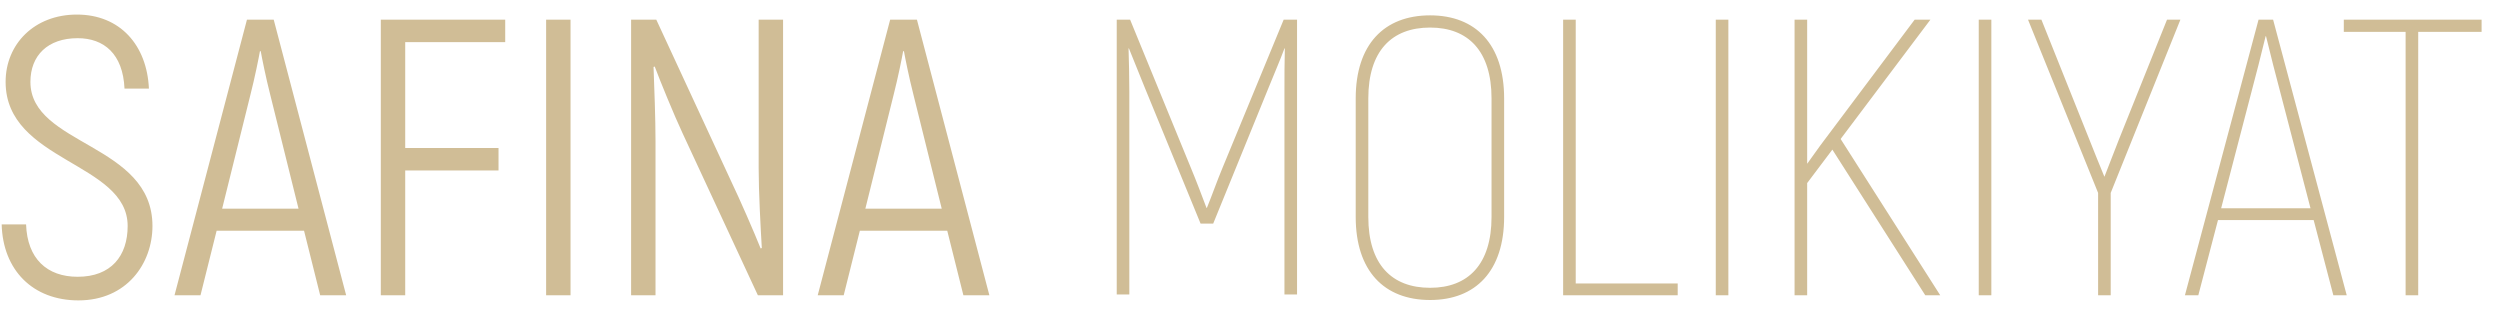
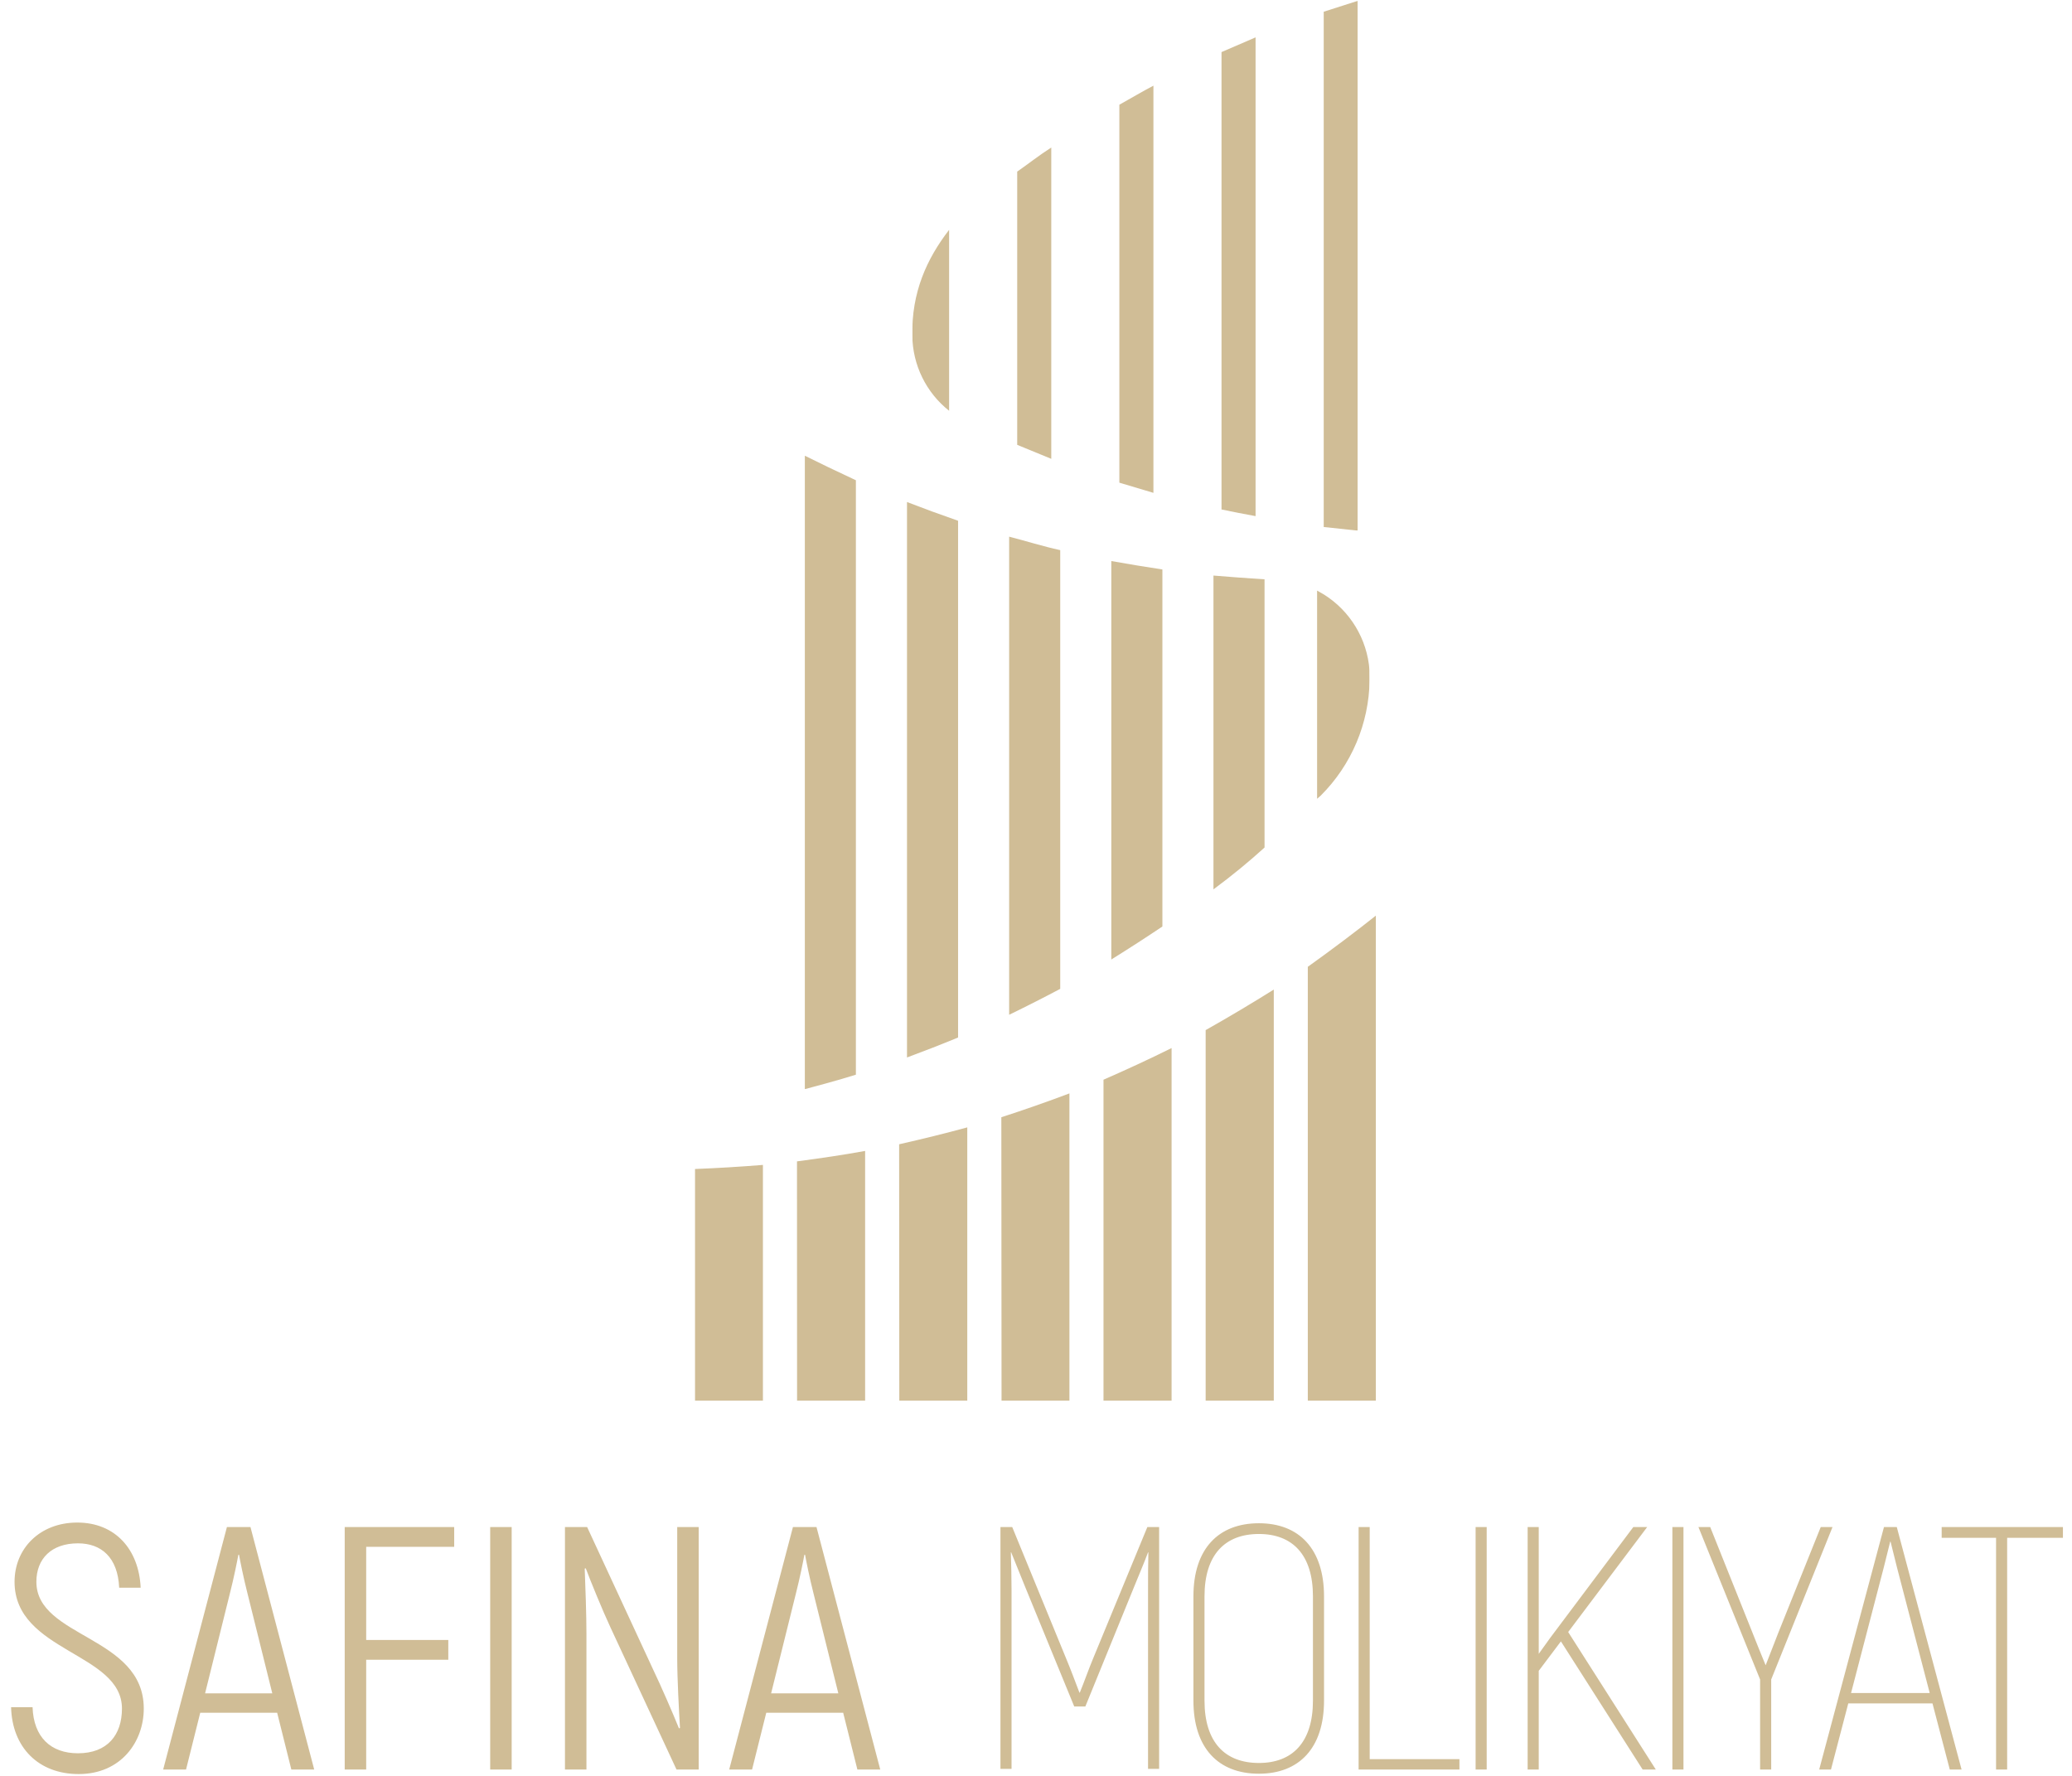
- <svg xmlns="http://www.w3.org/2000/svg" width="127" height="16" fill="none" viewBox="0 0 127 16">
-   <path fill="#D0BD96" d="M3.985 15.26c-2.32 0-3.84-1.54-3.9-3.86h1.24c.06 1.74 1.06 2.66 2.62 2.66 1.7 0 2.54-1.06 2.54-2.58 0-3.24-6.2-3.26-6.2-7.32 0-1.92 1.46-3.42 3.62-3.42 2.2 0 3.56 1.56 3.66 3.76h-1.24c-.08-1.76-1.04-2.56-2.38-2.56-1.52 0-2.4.88-2.4 2.22 0 3.24 6.2 3.12 6.2 7.32 0 1.9-1.3 3.78-3.76 3.78Zm12.28-.26-.82-3.28h-4.44l-.82 3.28h-1.32l3.68-14h1.36l3.68 14h-1.32Zm-4.98-4.4h3.88l-1.44-5.8c-.22-.86-.42-1.86-.48-2.2h-.04c-.06.34-.26 1.34-.48 2.2l-1.44 5.8Zm14.38-8.46h-5.08v5.38h4.74v1.14h-4.74V15h-1.24V1h6.32v1.14ZM27.743 15V1h1.24v14h-1.24Zm4.317 0V1h1.28l3.78 8.16c.48 1 1.2 2.66 1.52 3.46l.06-.02c-.06-1.02-.16-2.84-.16-4.04V1h1.24v14H38.5l-3.82-8.22c-.44-.94-1.16-2.7-1.42-3.4l-.06.02c.04 1.06.1 2.66.1 3.76V15h-1.24Zm16.88 0-.82-3.28h-4.44L42.86 15h-1.32l3.68-14h1.36l3.68 14h-1.32Zm-4.98-4.4h3.88L46.4 4.8c-.22-.86-.42-1.86-.48-2.2h-.04c-.06.34-.26 1.34-.48 2.2l-1.44 5.8ZM65.21 1h.68v13.96h-.64V4.66c0-.78 0-1.5.02-2.2h-.02c-.22.6-.52 1.28-.8 1.98l-2.82 6.92h-.64l-2.84-6.92c-.28-.7-.56-1.38-.8-1.98h-.02c.02.7.04 1.42.04 2.2v10.3h-.64V1h.68l3.1 7.56c.26.62.56 1.42.78 2h.02c.24-.58.52-1.38.78-2L65.21 1Zm7.44 14.24c-2.34 0-3.78-1.48-3.78-4.22V5c0-2.74 1.44-4.22 3.78-4.22 2.32 0 3.76 1.48 3.76 4.22v6.02c0 2.74-1.44 4.22-3.76 4.22Zm0-.62c1.94 0 3.12-1.2 3.12-3.6V5c0-2.4-1.18-3.6-3.12-3.6-1.96 0-3.14 1.2-3.14 3.6v6.02c0 2.4 1.18 3.6 3.14 3.6Zm7.397-.22h5.18v.6h-5.82V1h.64v13.4Zm7.114.6V1h.64v14h-.64Zm10.643 0-4.72-7.4-1.28 1.7V15h-.64V1h.64v7.32l.66-.92 4.8-6.4h.8l-4.56 6.06 5.06 7.94h-.76Zm2.716 0V1h.64v14h-.64Zm6.064 0V9.8l-3.56-8.8h.68l2.44 6.1c.24.62.5 1.24.76 1.88.24-.64.5-1.26.74-1.9l2.44-6.08h.68l-3.54 8.8V15h-.64Zm11.95 0-1-3.82h-4.86l-1 3.82h-.68l3.74-14h.74l3.74 14h-.68Zm-5.7-4.42h4.54l-1.48-5.68c-.28-1.06-.56-2.14-.78-3.06h-.02c-.22.92-.5 2-.78 3.06l-1.48 5.68ZM126.065 1v.62h-3.22V15h-.64V1.62h-3.14V1h7Z" />
+ <svg xmlns="http://www.w3.org/2000/svg" width="280" height="240" viewBox="0 0 280 240" fill="none">
+   <mask id="mask0_2670_55022" style="mask-type:alpha" maskUnits="userSpaceOnUse" x="93" y="123" width="93" height="67">
+     <path d="M93.897 189.308H103.098V157.432C100.108 157.675 96.892 157.869 93.897 157.985V189.308Z" fill="#D0BD96" />
+     <path d="M162.926 189.308H172.133V133.735C169.304 135.509 165.933 137.521 162.926 139.212V189.308Z" fill="#D0BD96" />
+     <path d="M176.731 130.657V189.308H185.938V123.733C183.351 125.789 180.041 128.292 176.731 130.657Z" fill="#D0BD96" />
+     <path d="M149.121 189.308H158.322V141.638C155.382 143.103 152.243 144.551 149.121 145.916V189.308Z" fill="#D0BD96" />
+     <path d="M135.344 189.308H144.517V147.767C141.529 148.894 138.462 149.968 135.316 150.989L135.344 189.308Z" fill="#D0BD96" />
+     <path d="M121.528 189.308H130.713V152.359C127.69 153.183 124.634 153.934 121.506 154.642L121.528 189.308Z" fill="#D0BD96" />
+     <path d="M107.712 189.308H116.908V155.542C113.863 156.095 110.929 156.526 107.701 156.952L107.712 189.308Z" fill="#D0BD96" />
+   </mask>
+   <g mask="url(#mask0_2670_55022)">
+     <rect x="93.897" y="123.733" width="92.042" height="65.575" fill="#D0BD96" />
+   </g>
+   <mask id="mask1_2670_55022" style="mask-type:alpha" maskUnits="userSpaceOnUse" x="108" y="61" width="78" height="87">
+     <path d="M129.47 70.378C127.044 69.533 124.723 68.682 122.568 67.847V142.911C124.883 142.054 127.21 141.148 129.47 140.214V70.378Z" fill="#D0BD96" />
+     <path d="M115.66 64.902C113.013 63.675 110.785 62.592 108.757 61.586V147.194C110.31 146.78 113.272 145.989 115.66 145.238V64.902Z" fill="#D0BD96" />
+     <path d="M143.274 74.347C140.893 73.832 138.583 73.092 136.372 72.528V137.142C138.715 136.004 141.053 134.815 143.274 133.638V74.347Z" fill="#D0BD96" />
+     <path d="M157.08 76.96C154.725 76.601 152.415 76.225 150.177 75.822V129.67C152.57 128.184 154.919 126.664 157.08 125.21V76.96Z" fill="#D0BD96" />
+     <path d="M170.884 78.292C169.646 78.225 165.131 77.888 163.982 77.783V120.192C166.524 118.308 168.817 116.418 170.884 114.539V78.292Z" fill="#D0BD96" />
+     <path d="M185.082 91.876V91.931C184.997 97.79 182.627 103.384 178.478 107.521L177.986 107.946V79.817C178.295 80 178.605 80.177 178.898 80.337C180.652 81.435 182.124 82.93 183.195 84.701C184.267 86.472 184.907 88.469 185.065 90.533C185.068 90.553 185.068 90.573 185.065 90.594C185.071 91.025 185.082 91.439 185.082 91.876Z" fill="#D0BD96" />
+   </mask>
+   <g mask="url(#mask1_2670_55022)">
+     <rect x="108.757" y="61.586" width="76.323" height="85.608" fill="#D0BD96" />
+   </g>
+   <mask id="mask2_2670_55022" style="mask-type:alpha" maskUnits="userSpaceOnUse" x="123" y="0" width="61" height="72">
+     <path d="M183.478 0.114L178.88 1.584V71.221L183.478 71.713V0.114Z" fill="#D0BD96" />
+     <path d="M169.673 5.049L165.07 7.039V68.851C166.573 69.167 168.107 69.468 169.673 69.751V5.049Z" fill="#D0BD96" />
+     <path d="M155.869 11.581C154.299 12.393 152.763 13.327 151.265 14.151V65.231L155.869 66.606V11.581Z" fill="#D0BD96" />
+     <path d="M142.064 19.937C140.472 20.948 138.925 22.175 137.46 23.192V60.119L142.064 62.009V19.937Z" fill="#D0BD96" />
+     <path d="M128.259 55.516V31.062C125.231 34.986 123.175 39.512 123.285 45.359C123.305 47.315 123.761 49.243 124.622 51.001C125.482 52.758 126.725 54.301 128.259 55.516Z" fill="#D0BD96" />
+   </mask>
+   <g mask="url(#mask2_2670_55022)">
+     <rect x="123.281" y="0.114" width="60.198" height="71.598" fill="#D0BD96" />
+   </g>
+   <mask id="mask3_2670_55022" style="mask-type:alpha" maskUnits="userSpaceOnUse" x="1" y="205" width="278" height="35">
+     <path d="M10.628 239.754C5.197 239.754 1.639 236.149 1.498 230.718H4.401C4.541 234.791 6.882 236.945 10.534 236.945C14.514 236.945 16.48 234.464 16.48 230.906C16.48 223.321 1.966 223.274 1.966 213.77C1.966 209.276 5.384 205.764 10.44 205.764C15.59 205.764 18.774 209.416 19.008 214.566H16.105C15.918 210.446 13.671 208.573 10.534 208.573C6.976 208.573 4.916 210.633 4.916 213.77C4.916 221.355 19.429 221.074 19.429 230.906C19.429 235.353 16.386 239.754 10.628 239.754ZM39.372 239.146L37.453 231.467H27.059L25.139 239.146H22.049L30.664 206.373H33.847L42.462 239.146H39.372ZM27.714 228.846H36.797L33.426 215.268C32.911 213.255 32.443 210.914 32.303 210.118H32.209C32.068 210.914 31.6 213.255 31.085 215.268L27.714 228.846ZM61.377 209.042H49.485V221.636H60.581V224.304H49.485V239.146H46.582V206.373H61.377V209.042ZM66.242 239.146V206.373H69.145V239.146H66.242ZM76.347 239.146V206.373H79.343L88.191 225.475C89.315 227.816 91.001 231.701 91.75 233.574L91.89 233.527C91.75 231.14 91.516 226.879 91.516 224.07V206.373H94.418V239.146H91.422L82.48 219.903C81.45 217.703 79.764 213.583 79.156 211.944L79.015 211.991C79.109 214.472 79.249 218.218 79.249 220.793V239.146H76.347ZM115.863 239.146L113.943 231.467H103.55L101.63 239.146H98.54L107.154 206.373H110.338L118.953 239.146H115.863ZM104.205 228.846H113.288L109.917 215.268C109.402 213.255 108.934 210.914 108.793 210.118H108.699C108.559 210.914 108.091 213.255 107.576 215.268L104.205 228.846ZM155.047 206.373H156.639V239.052H155.141V214.941C155.141 213.115 155.141 211.429 155.188 209.791H155.141C154.626 211.195 153.924 212.787 153.268 214.426L146.667 230.625H145.169L138.521 214.426C137.865 212.787 137.21 211.195 136.648 209.791H136.601C136.648 211.429 136.695 213.115 136.695 214.941V239.052H135.197V206.373H136.788L144.045 224.07C144.654 225.521 145.356 227.394 145.871 228.752H145.918C146.48 227.394 147.135 225.521 147.744 224.07L155.047 206.373ZM170.122 239.707C164.644 239.707 161.273 236.243 161.273 229.829V215.737C161.273 209.322 164.644 205.858 170.122 205.858C175.553 205.858 178.923 209.322 178.923 215.737V229.829C178.923 236.243 175.553 239.707 170.122 239.707ZM170.122 238.256C174.663 238.256 177.425 235.447 177.425 229.829V215.737C177.425 210.118 174.663 207.309 170.122 207.309C165.533 207.309 162.771 210.118 162.771 215.737V229.829C162.771 235.447 165.533 238.256 170.122 238.256ZM185.095 237.741H197.22V239.146H183.596V206.373H185.095V237.741ZM199.407 239.146V206.373H200.905V239.146H199.407ZM221.982 239.146L210.933 221.823L207.937 225.802V239.146H206.438V206.373H207.937V223.508L209.482 221.355L220.718 206.373H222.591L211.916 220.559L223.761 239.146H221.982ZM225.998 239.146V206.373H227.496V239.146H225.998ZM237.852 239.146V226.973L229.518 206.373H231.11L236.822 220.652C237.384 222.104 237.992 223.555 238.601 225.053C239.163 223.555 239.771 222.104 240.333 220.606L246.045 206.373H247.637L239.35 226.973V239.146H237.852ZM263.486 239.146L261.145 230.203H249.768L247.428 239.146H245.836L254.591 206.373H256.323L265.078 239.146H263.486ZM250.143 228.799H260.771L257.306 215.502C256.651 213.021 255.995 210.493 255.48 208.339H255.433C254.918 210.493 254.263 213.021 253.608 215.502L250.143 228.799ZM278.775 206.373V207.824H271.237V239.146H269.739V207.824H262.388V206.373H278.775Z" fill="#D0BD96" />
+   </mask>
+   <g mask="url(#mask3_2670_55022)">
+     <rect y="204.794" width="280" height="35.802" fill="#D0BD96" />
+   </g>
</svg>
